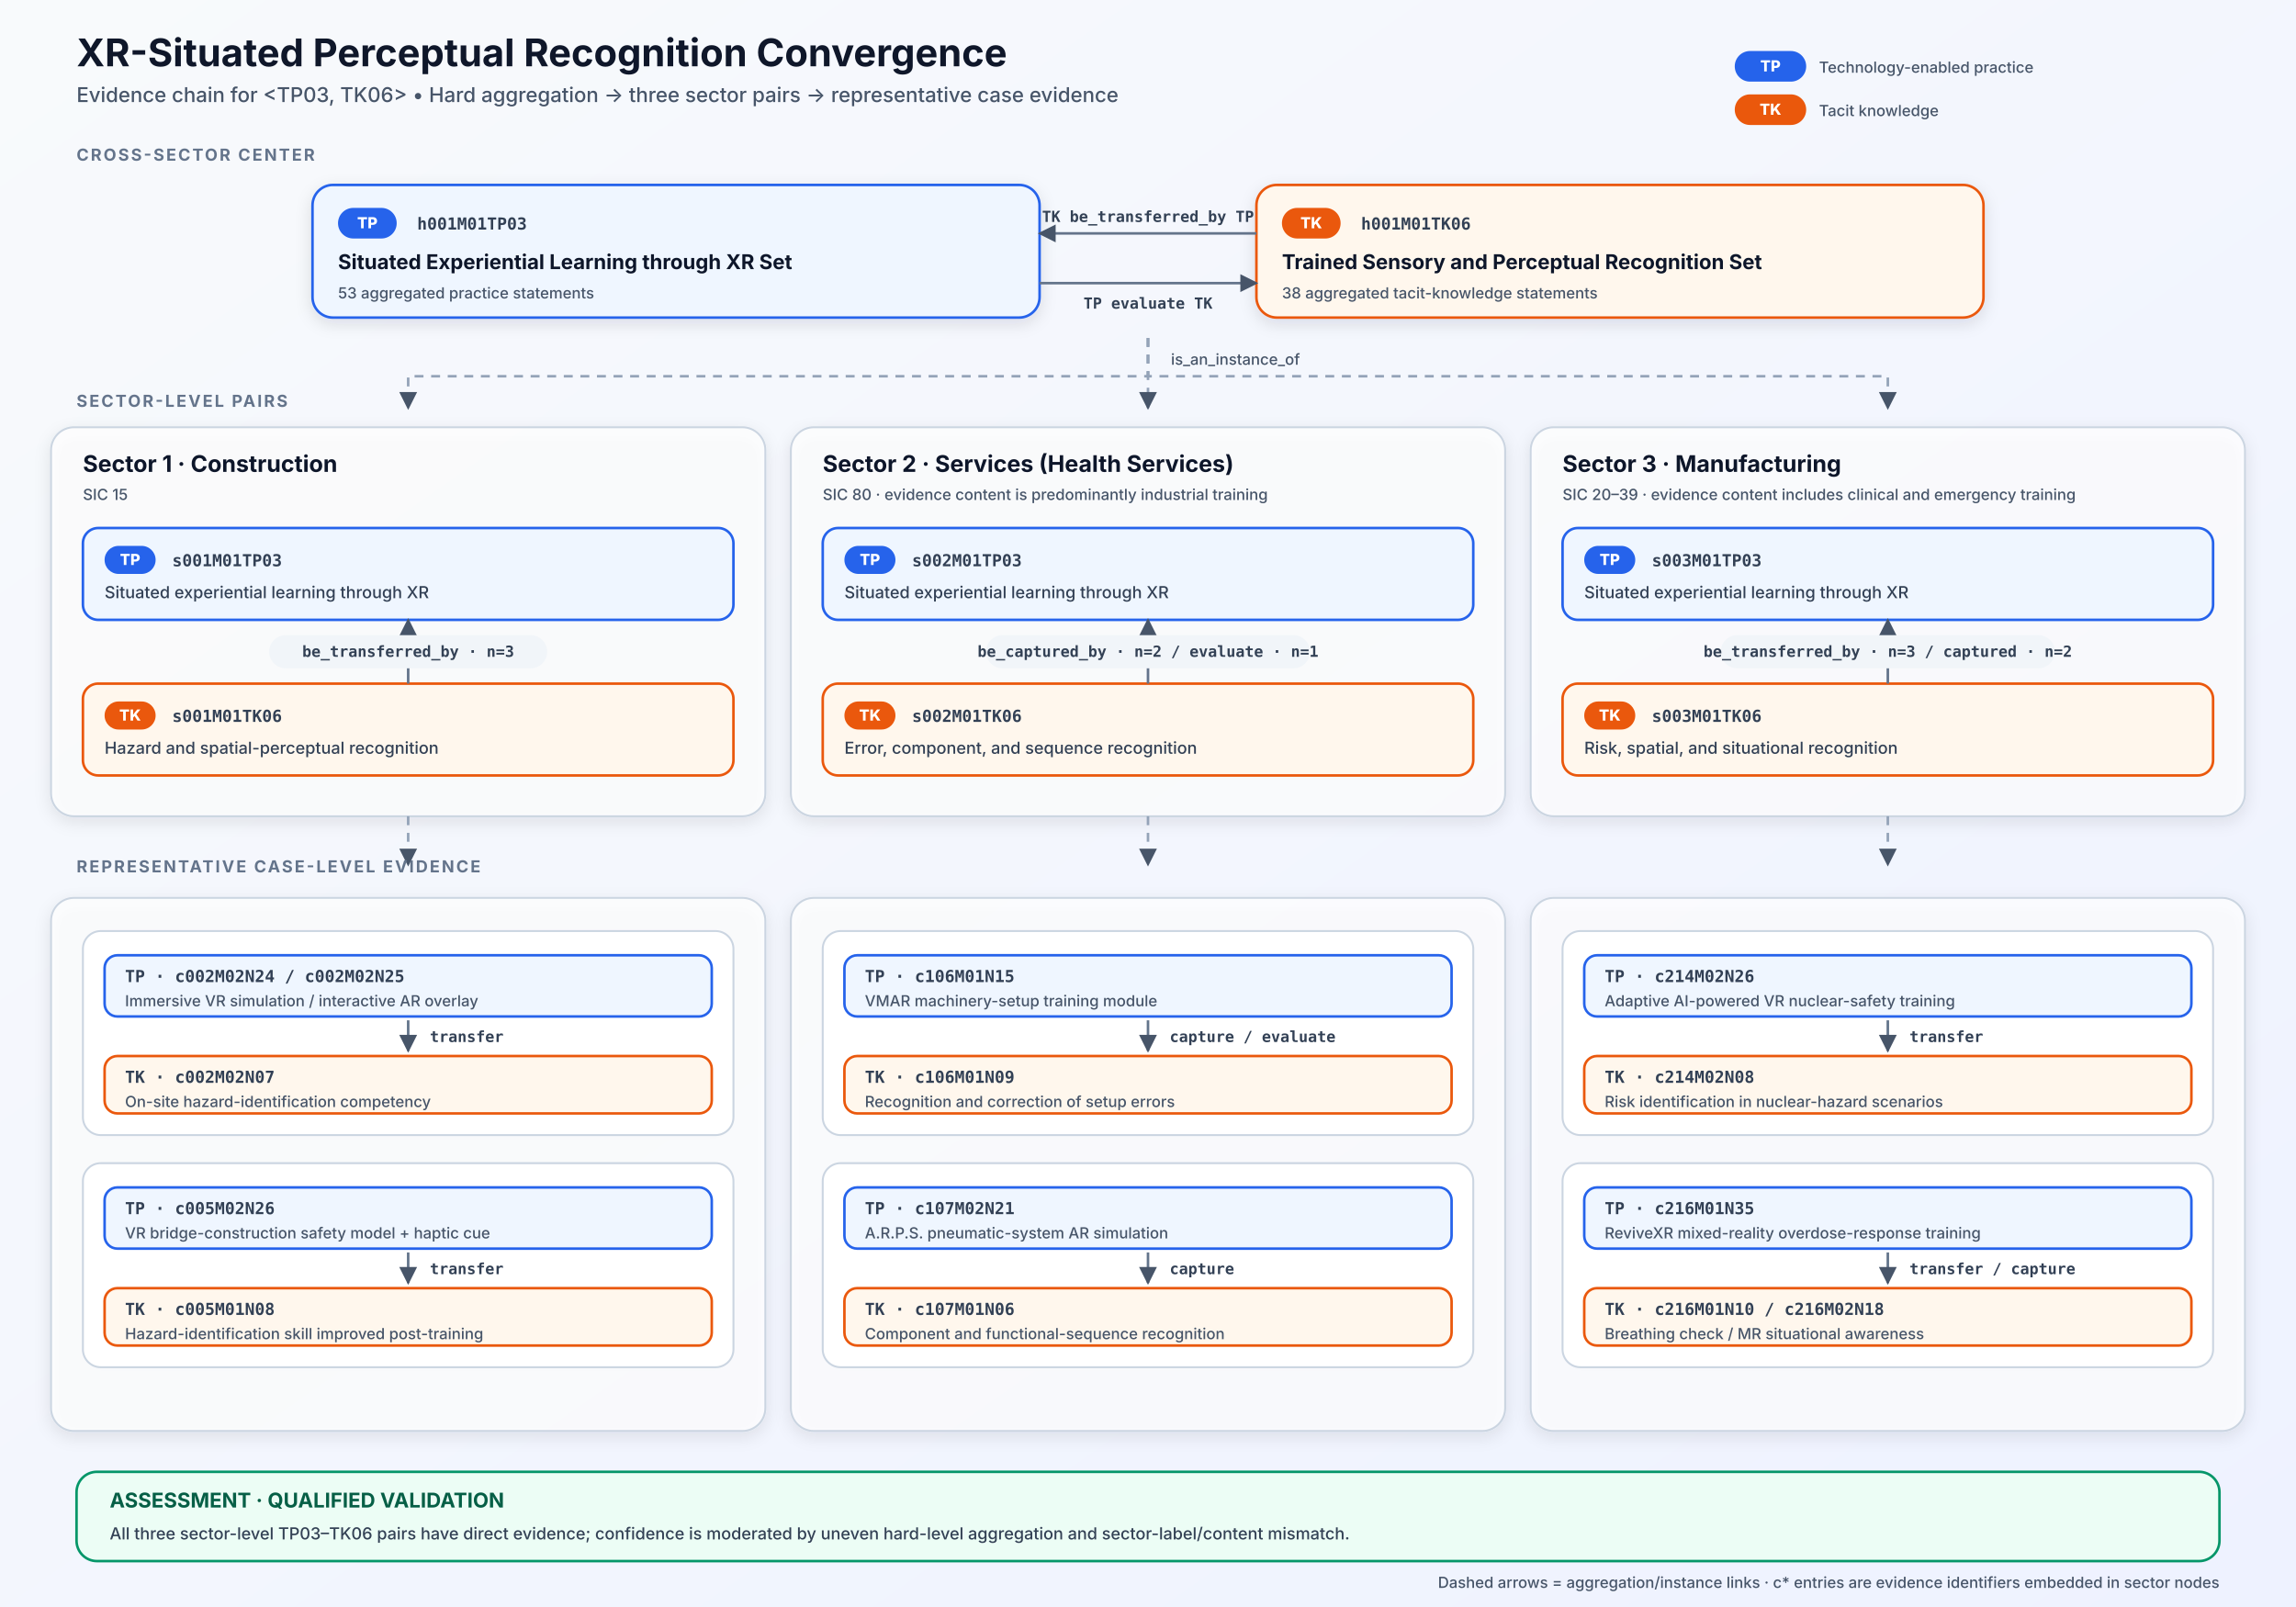
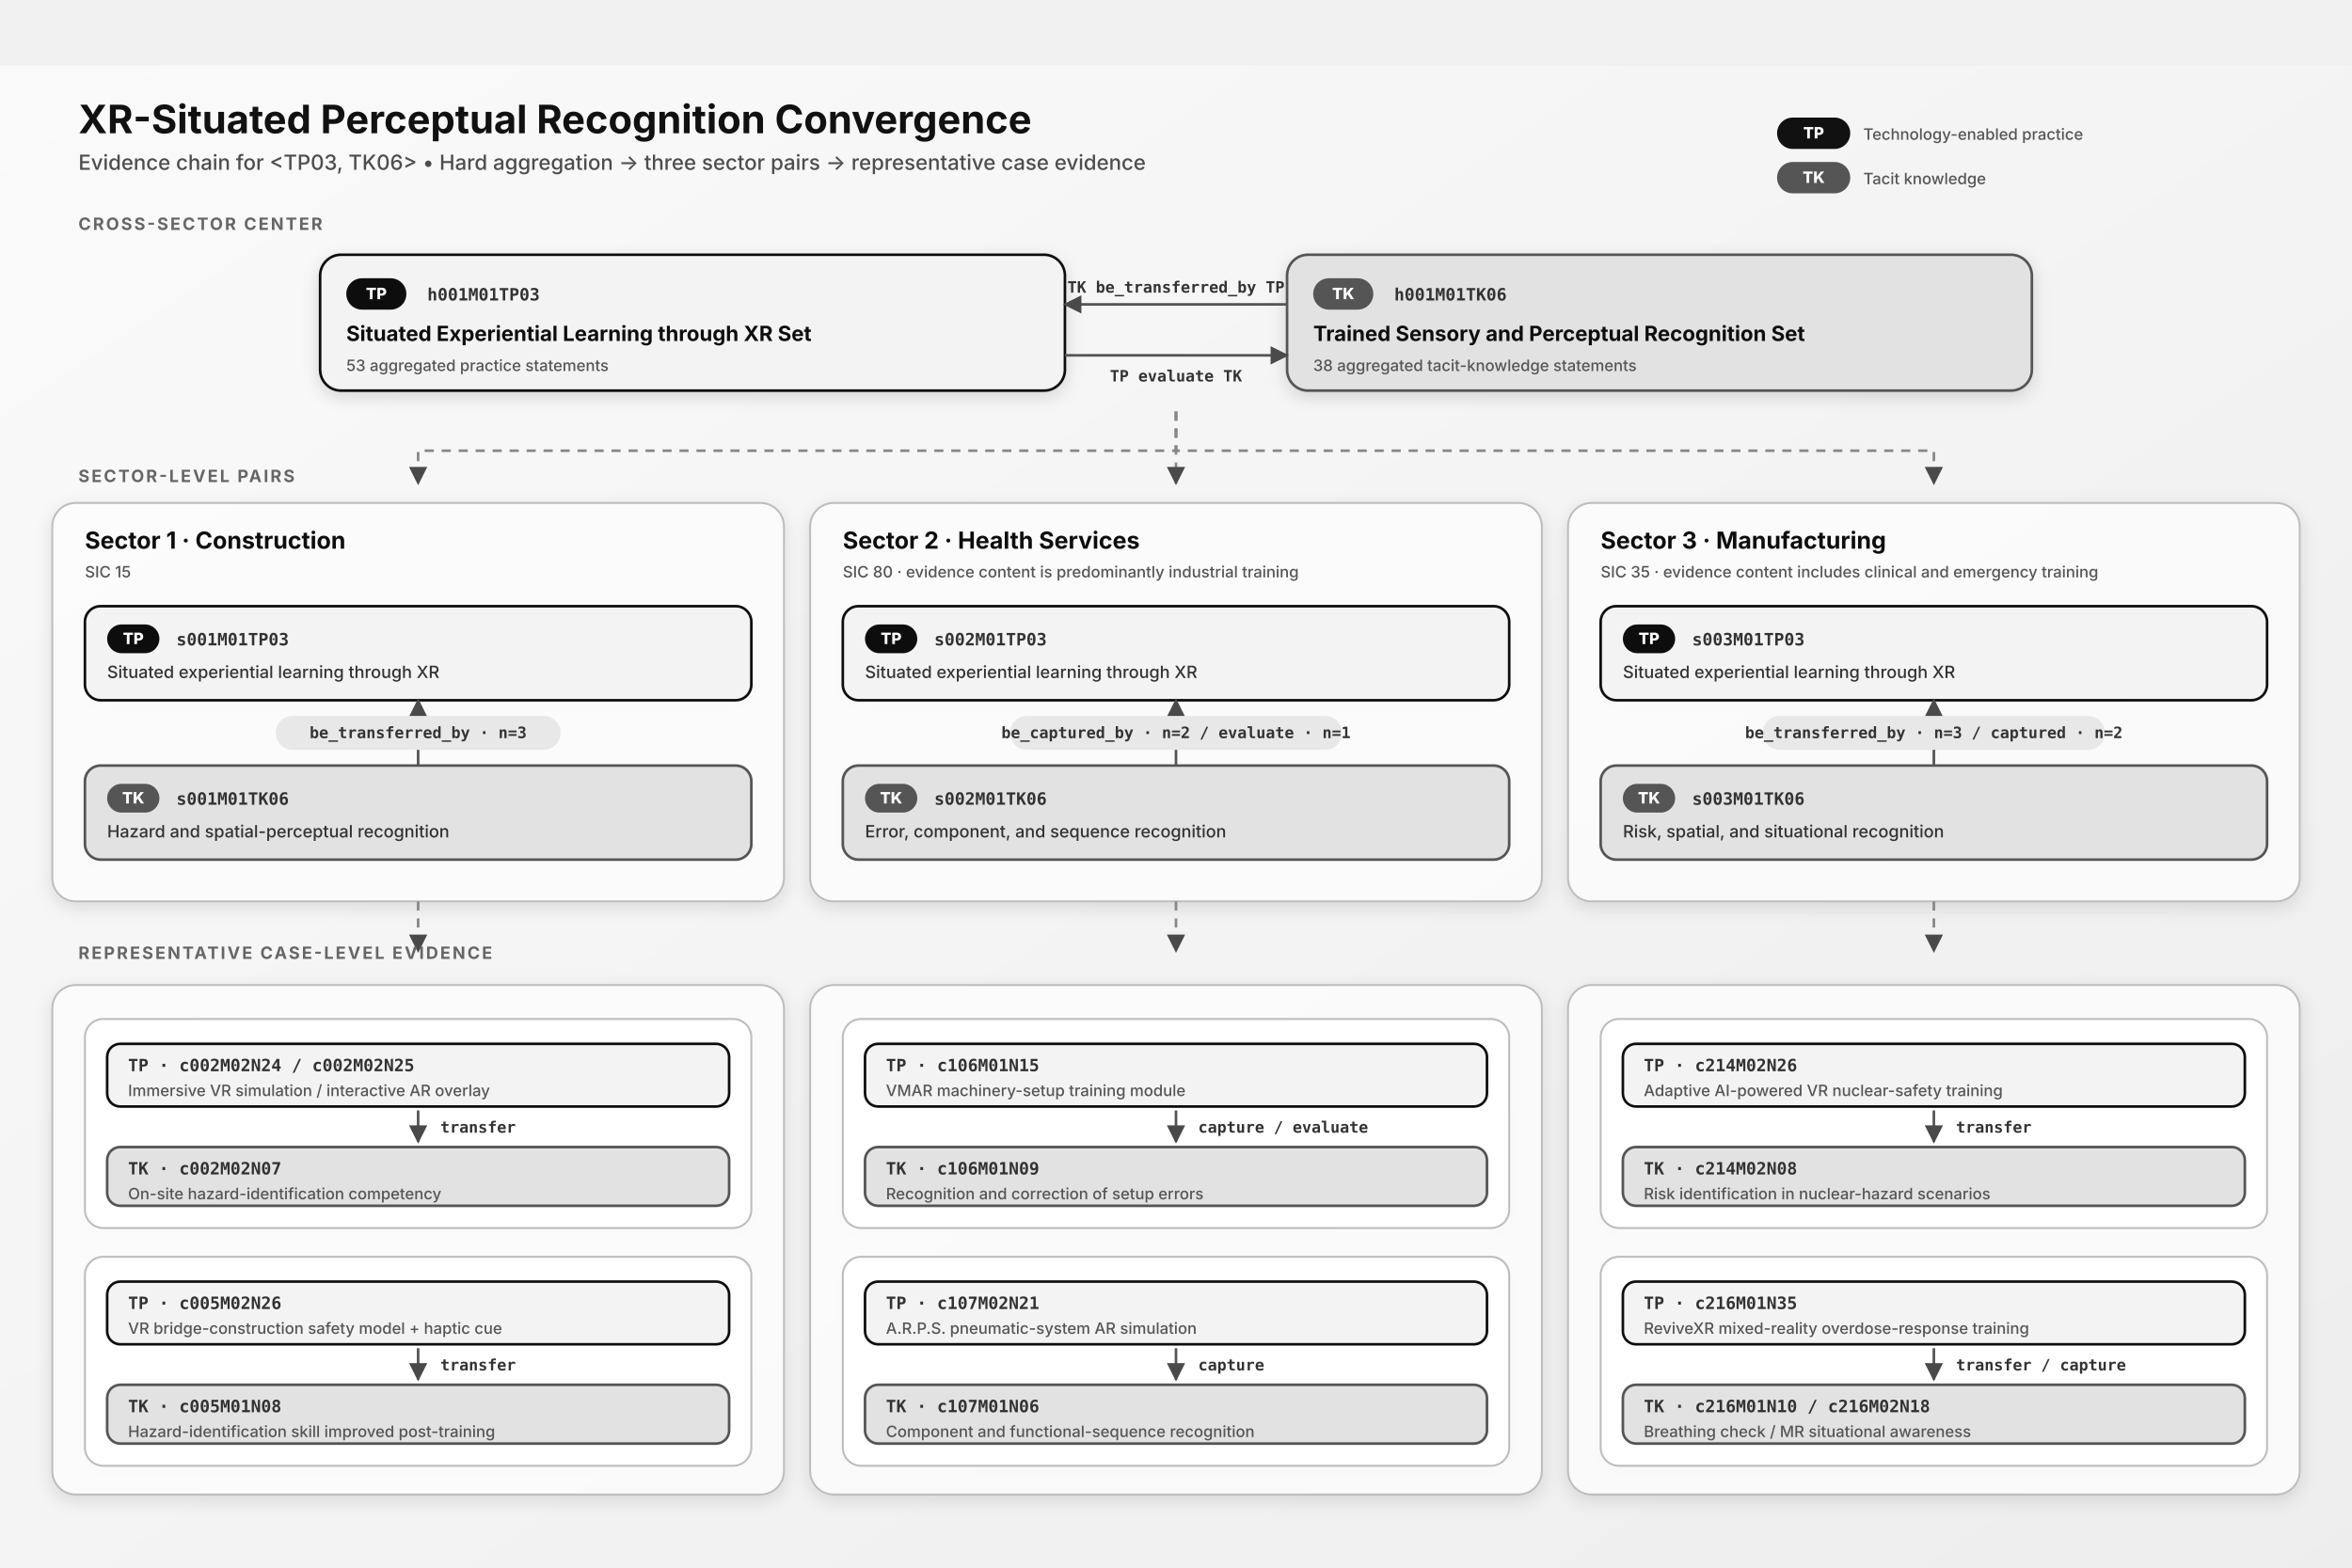
- <svg xmlns="http://www.w3.org/2000/svg" width="1800" height="1260" viewBox="0 0 1800 1260" role="img" aria-labelledby="title desc">
+ <svg xmlns="http://www.w3.org/2000/svg" width="1800" height="1200" viewBox="0 0 1800 1100" role="img" aria-labelledby="title desc">
  <defs>
    <linearGradient id="bg" x1="0" y1="0" x2="1" y2="1">
-       <stop offset="0" stop-color="#F8FAFC" />
-       <stop offset="1" stop-color="#EEF2FF" />
+       <stop offset="0" stop-color="#FAFAFA" />
+       <stop offset="1" stop-color="#EDEDED" />
    </linearGradient>
    <filter id="shadow" x="-20%" y="-20%" width="140%" height="140%">
-       <feDropShadow dx="0" dy="4" stdDeviation="6" flood-color="#0F172A" flood-opacity="0.12" />
+       <feDropShadow dx="0" dy="4" stdDeviation="6" flood-color="#000000" flood-opacity="0.14" />
    </filter>
    <marker id="arrow" viewBox="0 0 10 10" refX="9" refY="5" markerWidth="7" markerHeight="7" orient="auto-start-reverse">
-       <path d="M 0 0 L 10 5 L 0 10 z" fill="#475569" />
+       <path d="M 0 0 L 10 5 L 0 10 z" fill="#4A4A4A" />
    </marker>
    <marker id="arrowBlue" viewBox="0 0 10 10" refX="9" refY="5" markerWidth="7" markerHeight="7" orient="auto-start-reverse">
-       <path d="M 0 0 L 10 5 L 0 10 z" fill="#2563EB" />
+       <path d="M 0 0 L 10 5 L 0 10 z" fill="#1F1F1F" />
    </marker>
    <style>
-       .title { font: 700 30px Inter, ui-sans-serif, system-ui, sans-serif; fill: #0F172A; }
-       .subtitle { font: 500 16px Inter, ui-sans-serif, system-ui, sans-serif; fill: #475569; }
-       .level { font: 700 13px Inter, ui-sans-serif, system-ui, sans-serif; letter-spacing: 1.5px; fill: #64748B; }
-       .sector { font: 700 18px Inter, ui-sans-serif, system-ui, sans-serif; fill: #0F172A; }
-       .node-title { font: 700 16px Inter, ui-sans-serif, system-ui, sans-serif; fill: #0F172A; }
-       .node-id { font: 600 13px ui-monospace, SFMono-Regular, Menlo, monospace; fill: #334155; }
-       .body { font: 500 13px Inter, ui-sans-serif, system-ui, sans-serif; fill: #334155; }
-       .small { font: 500 12px Inter, ui-sans-serif, system-ui, sans-serif; fill: #475569; }
-       .rel { font: 700 12px ui-monospace, SFMono-Regular, Menlo, monospace; fill: #334155; }
+       .title { font: 700 30px Inter, ui-sans-serif, system-ui, sans-serif; fill: #111111; }
+       .subtitle { font: 500 16px Inter, ui-sans-serif, system-ui, sans-serif; fill: #4D4D4D; }
+       .level { font: 700 13px Inter, ui-sans-serif, system-ui, sans-serif; letter-spacing: 1.5px; fill: #666666; }
+       .sector { font: 700 18px Inter, ui-sans-serif, system-ui, sans-serif; fill: #111111; }
+       .node-title { font: 700 16px Inter, ui-sans-serif, system-ui, sans-serif; fill: #111111; }
+       .node-id { font: 600 13px ui-monospace, SFMono-Regular, Menlo, monospace; fill: #333333; }
+       .body { font: 500 13px Inter, ui-sans-serif, system-ui, sans-serif; fill: #333333; }
+       .small { font: 500 12px Inter, ui-sans-serif, system-ui, sans-serif; fill: #555555; }
+       .rel { font: 700 12px ui-monospace, SFMono-Regular, Menlo, monospace; fill: #333333; }
      .badge { font: 800 12px Inter, ui-sans-serif, system-ui, sans-serif; fill: white; }
-       .tp { fill: #EFF6FF; stroke: #2563EB; stroke-width: 2; }
-       .tk { fill: #FFF7ED; stroke: #EA580C; stroke-width: 2; }
-       .case { fill: white; stroke: #CBD5E1; stroke-width: 1.5; }
-       .sector-box { fill: rgba(255,255,255,0.72); stroke: #CBD5E1; stroke-width: 1.5; }
-       .connector { fill: none; stroke: #64748B; stroke-width: 2; }
-       .inst { fill: none; stroke: #94A3B8; stroke-width: 2; stroke-dasharray: 7 6; marker-end: url(#arrow); }
+       .tp { fill: #F3F3F3; stroke: #111111; stroke-width: 2; }
+       .tk { fill: #E2E2E2; stroke: #555555; stroke-width: 2; }
+       .case { fill: #FFFFFF; stroke: #BDBDBD; stroke-width: 1.5; }
+       .sector-box { fill: rgba(255,255,255,0.78); stroke: #BDBDBD; stroke-width: 1.5; }
+       .connector { fill: none; stroke: #555555; stroke-width: 2; }
+       .inst { fill: none; stroke: #888888; stroke-width: 2; stroke-dasharray: 7 6; marker-end: url(#arrow); }
    </style>
  </defs>
-   <rect width="1800" height="1260" fill="url(#bg)" />
+   <rect width="1800" height="1200" fill="url(#bg)" />
  <text x="60" y="52" class="title">XR-Situated Perceptual Recognition Convergence</text>
  <text x="60" y="80" class="subtitle">Evidence chain for &lt;TP03, TK06&gt; • Hard aggregation → three sector pairs → representative case evidence</text>
  <g transform="translate(1360,40)">
-     <rect x="0" y="0" width="56" height="24" rx="12" fill="#2563EB" />
+     <rect x="0" y="0" width="56" height="24" rx="12" fill="#111111" />
    <text x="28" y="16" text-anchor="middle" class="badge">TP</text>
    <text x="66" y="17" class="small">Technology-enabled practice</text>
-     <rect x="0" y="34" width="56" height="24" rx="12" fill="#EA580C" />
+     <rect x="0" y="34" width="56" height="24" rx="12" fill="#555555" />
    <text x="28" y="50" text-anchor="middle" class="badge">TK</text>
    <text x="66" y="51" class="small">Tacit knowledge</text>
  </g>
  <text x="60" y="126" class="level">CROSS-SECTOR CENTER</text>
  <g filter="url(#shadow)">
    <rect x="245" y="145" width="570" height="104" rx="16" class="tp" />
-     <rect x="265" y="163" width="46" height="24" rx="12" fill="#2563EB" />
+     <rect x="265" y="163" width="46" height="24" rx="12" fill="#111111" />
    <text x="288" y="179" text-anchor="middle" class="badge">TP</text>
    <text x="327" y="180" class="node-id">h001M01TP03</text>
    <text x="265" y="211" class="node-title">Situated Experiential Learning through XR Set</text>
    <text x="265" y="234" class="small">53 aggregated practice statements</text>
    <rect x="985" y="145" width="570" height="104" rx="16" class="tk" />
-     <rect x="1005" y="163" width="46" height="24" rx="12" fill="#EA580C" />
+     <rect x="1005" y="163" width="46" height="24" rx="12" fill="#555555" />
    <text x="1028" y="179" text-anchor="middle" class="badge">TK</text>
    <text x="1067" y="180" class="node-id">h001M01TK06</text>
    <text x="1005" y="211" class="node-title">Trained Sensory and Perceptual Recognition Set</text>
    <text x="1005" y="234" class="small">38 aggregated tacit-knowledge statements</text>
  </g>
  <path d="M985 183 H815" class="connector" marker-end="url(#arrow)" />
  <text x="900" y="174" text-anchor="middle" class="rel">TK be_transferred_by TP</text>
  <path d="M815 222 H985" class="connector" marker-end="url(#arrow)" />
  <text x="900" y="242" text-anchor="middle" class="rel">TP evaluate TK</text>
  <path d="M900 265 V295 H320 V320" class="inst" />
  <path d="M900 265 V320" class="inst" />
  <path d="M900 265 V295 H1480 V320" class="inst" />
-   <text x="918" y="286" class="small">is_an_instance_of</text>
  <text x="60" y="319" class="level">SECTOR-LEVEL PAIRS</text>
  <g filter="url(#shadow)">
    <rect x="40" y="335" width="560" height="305" rx="18" class="sector-box" />
    <text x="65" y="370" class="sector">Sector 1 · Construction</text>
    <text x="65" y="392" class="small">SIC 15</text>
    <rect x="65" y="414" width="510" height="72" rx="12" class="tp" />
-     <rect x="82" y="428" width="40" height="22" rx="11" fill="#2563EB" />
+     <rect x="82" y="428" width="40" height="22" rx="11" fill="#111111" />
    <text x="102" y="443" text-anchor="middle" class="badge">TP</text>
    <text x="135" y="444" class="node-id">s001M01TP03</text>
    <text x="82" y="469" class="body">Situated experiential learning through XR</text>
    <rect x="65" y="536" width="510" height="72" rx="12" class="tk" />
-     <rect x="82" y="550" width="40" height="22" rx="11" fill="#EA580C" />
+     <rect x="82" y="550" width="40" height="22" rx="11" fill="#555555" />
    <text x="102" y="565" text-anchor="middle" class="badge">TK</text>
    <text x="135" y="566" class="node-id">s001M01TK06</text>
    <text x="82" y="591" class="body">Hazard and spatial-perceptual recognition</text>
  </g>
  <path d="M320 536 V486" class="connector" marker-end="url(#arrow)" />
-   <rect x="211" y="498" width="218" height="26" rx="13" fill="#F1F5F9" />
+   <rect x="211" y="498" width="218" height="26" rx="13" fill="#E8E8E8" />
  <text x="320" y="515" text-anchor="middle" class="rel">be_transferred_by · n=3</text>
  <g filter="url(#shadow)">
    <rect x="620" y="335" width="560" height="305" rx="18" class="sector-box" />
-     <text x="645" y="370" class="sector">Sector 2 · Services (Health Services)</text>
+     <text x="645" y="370" class="sector">Sector 2 · Health Services</text>
    <text x="645" y="392" class="small">SIC 80 · evidence content is predominantly industrial training</text>
    <rect x="645" y="414" width="510" height="72" rx="12" class="tp" />
-     <rect x="662" y="428" width="40" height="22" rx="11" fill="#2563EB" />
+     <rect x="662" y="428" width="40" height="22" rx="11" fill="#111111" />
    <text x="682" y="443" text-anchor="middle" class="badge">TP</text>
    <text x="715" y="444" class="node-id">s002M01TP03</text>
    <text x="662" y="469" class="body">Situated experiential learning through XR</text>
    <rect x="645" y="536" width="510" height="72" rx="12" class="tk" />
-     <rect x="662" y="550" width="40" height="22" rx="11" fill="#EA580C" />
+     <rect x="662" y="550" width="40" height="22" rx="11" fill="#555555" />
    <text x="682" y="565" text-anchor="middle" class="badge">TK</text>
    <text x="715" y="566" class="node-id">s002M01TK06</text>
    <text x="662" y="591" class="body">Error, component, and sequence recognition</text>
  </g>
  <path d="M900 536 V486" class="connector" marker-end="url(#arrow)" />
-   <rect x="773" y="498" width="254" height="26" rx="13" fill="#F1F5F9" />
+   <rect x="773" y="498" width="254" height="26" rx="13" fill="#E8E8E8" />
  <text x="900" y="515" text-anchor="middle" class="rel">be_captured_by · n=2 / evaluate · n=1</text>
  <g filter="url(#shadow)">
    <rect x="1200" y="335" width="560" height="305" rx="18" class="sector-box" />
    <text x="1225" y="370" class="sector">Sector 3 · Manufacturing</text>
-     <text x="1225" y="392" class="small">SIC 20–39 · evidence content includes clinical and emergency training</text>
+     <text x="1225" y="392" class="small">SIC 35 · evidence content includes clinical and emergency training</text>
    <rect x="1225" y="414" width="510" height="72" rx="12" class="tp" />
-     <rect x="1242" y="428" width="40" height="22" rx="11" fill="#2563EB" />
+     <rect x="1242" y="428" width="40" height="22" rx="11" fill="#111111" />
    <text x="1262" y="443" text-anchor="middle" class="badge">TP</text>
    <text x="1295" y="444" class="node-id">s003M01TP03</text>
    <text x="1242" y="469" class="body">Situated experiential learning through XR</text>
    <rect x="1225" y="536" width="510" height="72" rx="12" class="tk" />
-     <rect x="1242" y="550" width="40" height="22" rx="11" fill="#EA580C" />
+     <rect x="1242" y="550" width="40" height="22" rx="11" fill="#555555" />
    <text x="1262" y="565" text-anchor="middle" class="badge">TK</text>
    <text x="1295" y="566" class="node-id">s003M01TK06</text>
    <text x="1242" y="591" class="body">Risk, spatial, and situational recognition</text>
  </g>
  <path d="M1480 536 V486" class="connector" marker-end="url(#arrow)" />
-   <rect x="1349" y="498" width="262" height="26" rx="13" fill="#F1F5F9" />
+   <rect x="1349" y="498" width="262" height="26" rx="13" fill="#E8E8E8" />
  <text x="1480" y="515" text-anchor="middle" class="rel">be_transferred_by · n=3 / captured · n=2</text>
  <path d="M320 640 V678" class="inst" />
  <path d="M900 640 V678" class="inst" />
  <path d="M1480 640 V678" class="inst" />
  <text x="60" y="684" class="level">REPRESENTATIVE CASE-LEVEL EVIDENCE</text>
  <g filter="url(#shadow)">
-     <rect x="40" y="704" width="560" height="418" rx="18" class="sector-box" />
+     <rect x="40" y="704" width="560" height="390" rx="18" class="sector-box" />
    <rect x="65" y="730" width="510" height="160" rx="14" class="case" />
    <rect x="82" y="749" width="476" height="48" rx="10" class="tp" />
    <text x="98" y="770" class="node-id">TP · c002M02N24 / c002M02N25</text>
    <text x="98" y="789" class="small">Immersive VR simulation / interactive AR overlay</text>
    <path d="M320 800 V824" class="connector" marker-end="url(#arrow)" />
    <text x="337" y="817" class="rel">transfer</text>
    <rect x="82" y="828" width="476" height="45" rx="10" class="tk" />
    <text x="98" y="849" class="node-id">TK · c002M02N07</text>
    <text x="98" y="868" class="small">On-site hazard-identification competency</text>
    <rect x="65" y="912" width="510" height="160" rx="14" class="case" />
    <rect x="82" y="931" width="476" height="48" rx="10" class="tp" />
    <text x="98" y="952" class="node-id">TP · c005M02N26</text>
    <text x="98" y="971" class="small">VR bridge-construction safety model + haptic cue</text>
    <path d="M320 982 V1006" class="connector" marker-end="url(#arrow)" />
    <text x="337" y="999" class="rel">transfer</text>
    <rect x="82" y="1010" width="476" height="45" rx="10" class="tk" />
    <text x="98" y="1031" class="node-id">TK · c005M01N08</text>
    <text x="98" y="1050" class="small">Hazard-identification skill improved post-training</text>
  </g>
  <g filter="url(#shadow)">
-     <rect x="620" y="704" width="560" height="418" rx="18" class="sector-box" />
+     <rect x="620" y="704" width="560" height="390" rx="18" class="sector-box" />
    <rect x="645" y="730" width="510" height="160" rx="14" class="case" />
    <rect x="662" y="749" width="476" height="48" rx="10" class="tp" />
    <text x="678" y="770" class="node-id">TP · c106M01N15</text>
    <text x="678" y="789" class="small">VMAR machinery-setup training module</text>
    <path d="M900 800 V824" class="connector" marker-end="url(#arrow)" />
    <text x="917" y="817" class="rel">capture / evaluate</text>
    <rect x="662" y="828" width="476" height="45" rx="10" class="tk" />
    <text x="678" y="849" class="node-id">TK · c106M01N09</text>
    <text x="678" y="868" class="small">Recognition and correction of setup errors</text>
    <rect x="645" y="912" width="510" height="160" rx="14" class="case" />
    <rect x="662" y="931" width="476" height="48" rx="10" class="tp" />
    <text x="678" y="952" class="node-id">TP · c107M02N21</text>
    <text x="678" y="971" class="small">A.R.P.S. pneumatic-system AR simulation</text>
    <path d="M900 982 V1006" class="connector" marker-end="url(#arrow)" />
    <text x="917" y="999" class="rel">capture</text>
    <rect x="662" y="1010" width="476" height="45" rx="10" class="tk" />
    <text x="678" y="1031" class="node-id">TK · c107M01N06</text>
    <text x="678" y="1050" class="small">Component and functional-sequence recognition</text>
  </g>
  <g filter="url(#shadow)">
-     <rect x="1200" y="704" width="560" height="418" rx="18" class="sector-box" />
+     <rect x="1200" y="704" width="560" height="390" rx="18" class="sector-box" />
    <rect x="1225" y="730" width="510" height="160" rx="14" class="case" />
    <rect x="1242" y="749" width="476" height="48" rx="10" class="tp" />
    <text x="1258" y="770" class="node-id">TP · c214M02N26</text>
    <text x="1258" y="789" class="small">Adaptive AI-powered VR nuclear-safety training</text>
    <path d="M1480 800 V824" class="connector" marker-end="url(#arrow)" />
    <text x="1497" y="817" class="rel">transfer</text>
    <rect x="1242" y="828" width="476" height="45" rx="10" class="tk" />
    <text x="1258" y="849" class="node-id">TK · c214M02N08</text>
    <text x="1258" y="868" class="small">Risk identification in nuclear-hazard scenarios</text>
    <rect x="1225" y="912" width="510" height="160" rx="14" class="case" />
    <rect x="1242" y="931" width="476" height="48" rx="10" class="tp" />
    <text x="1258" y="952" class="node-id">TP · c216M01N35</text>
    <text x="1258" y="971" class="small">ReviveXR mixed-reality overdose-response training</text>
    <path d="M1480 982 V1006" class="connector" marker-end="url(#arrow)" />
    <text x="1497" y="999" class="rel">transfer / capture</text>
    <rect x="1242" y="1010" width="476" height="45" rx="10" class="tk" />
    <text x="1258" y="1031" class="node-id">TK · c216M01N10 / c216M02N18</text>
    <text x="1258" y="1050" class="small">Breathing check / MR situational awareness</text>
  </g>
-   <rect x="60" y="1154" width="1680" height="70" rx="16" fill="#ECFDF5" stroke="#059669" stroke-width="2" />
-   <text x="86" y="1182" style="font:700 16px Inter,ui-sans-serif,system-ui,sans-serif;fill:#065F46">ASSESSMENT · QUALIFIED VALIDATION</text>
-   <text x="86" y="1207" class="body">All three sector-level TP03–TK06 pairs have direct evidence; confidence is moderated by uneven hard-level aggregation and sector-label/content mismatch.</text>
-   <text x="1740" y="1245" text-anchor="end" class="small">Dashed arrows = aggregation/instance links · c* entries are evidence identifiers embedded in sector nodes</text>
</svg>
